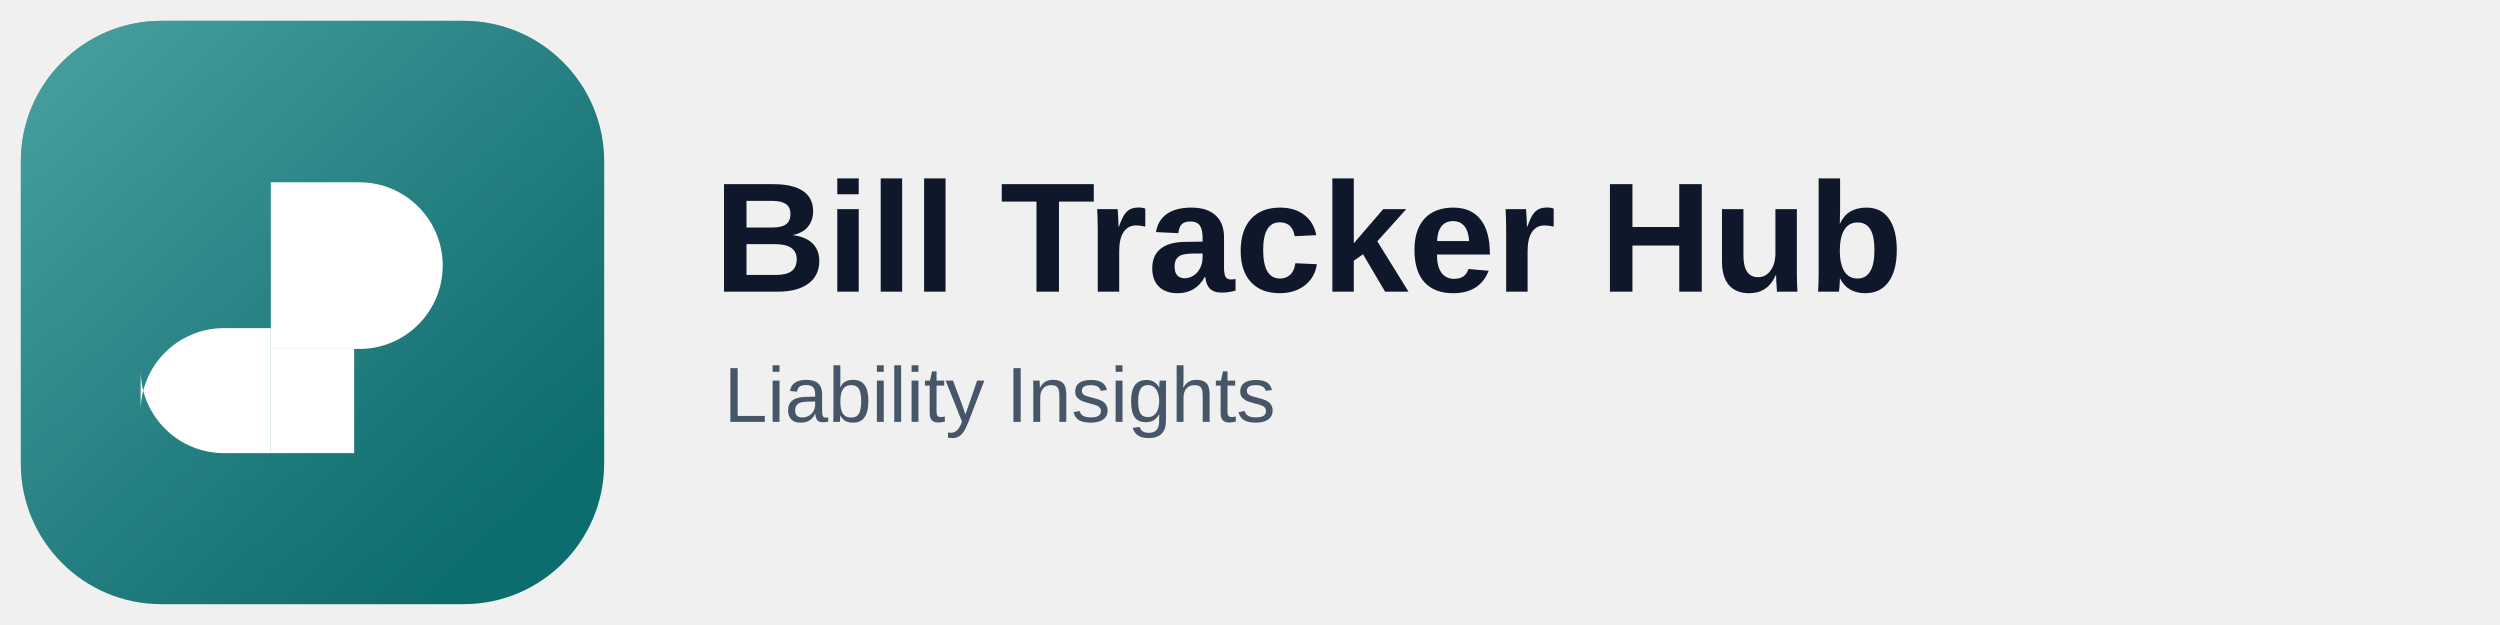
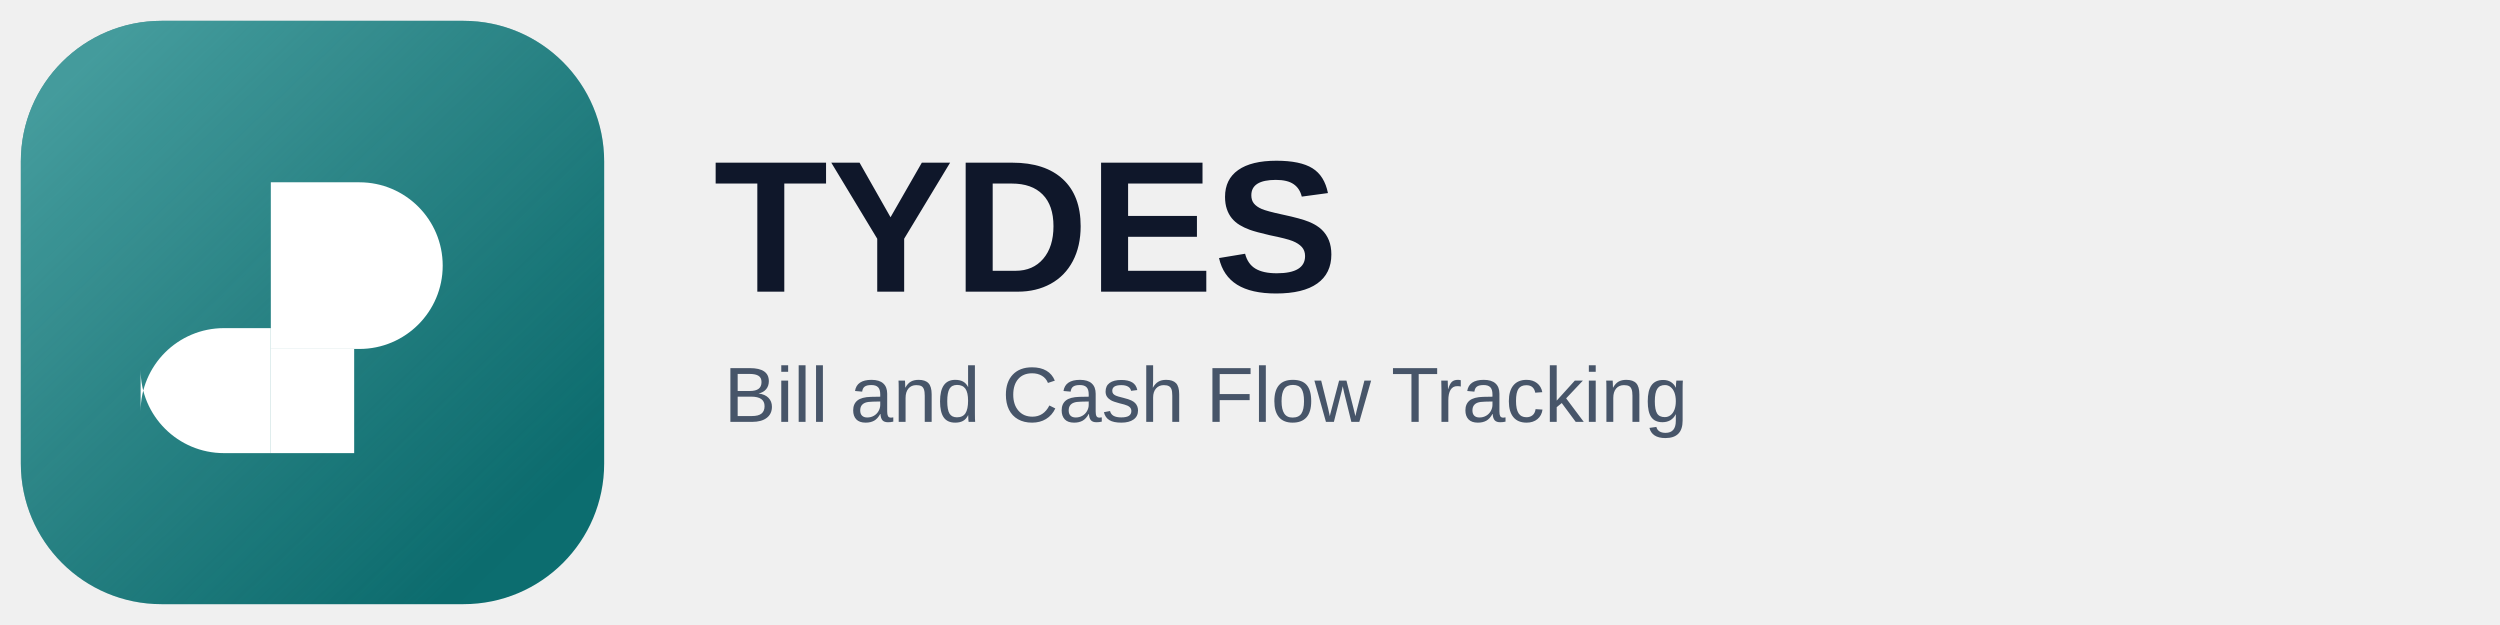
<svg xmlns="http://www.w3.org/2000/svg" width="960" height="240" viewBox="0 0 960 240" fill="none">
  <defs>
    <linearGradient id="bg" x1="12" y1="8" x2="220" y2="220" gradientUnits="userSpaceOnUse">
      <stop stop-color="#0A5A5C" />
      <stop offset="1" stop-color="#0C6E70" />
    </linearGradient>
    <linearGradient id="shine" x1="32" y1="24" x2="200" y2="200" gradientUnits="userSpaceOnUse">
      <stop stop-color="#73D0D0" stop-opacity="0.55" />
      <stop offset="1" stop-color="#73D0D0" stop-opacity="0" />
    </linearGradient>
  </defs>
  <rect x="8" y="8" width="224" height="224" rx="54" fill="url(#bg)" />
  <rect x="8" y="8" width="224" height="224" rx="54" fill="url(#shine)" />
  <path d="M54 158C54 140.327 68.327 126 86 126H104V174H86C68.327 174 54 159.673 54 142V158Z" fill="white" />
  <path d="M104 70H138C155.673 70 170 84.327 170 102V102C170 119.673 155.673 134 138 134H104V70Z" fill="white" />
  <rect x="104" y="134" width="32" height="40" fill="white" />
-   <text x="274" y="112" fill="#0F172A" font-size="60" font-family="Avenir Next, Avenir, Segoe UI, Arial, sans-serif" font-weight="700">Bill Tracker Hub</text>
-   <text x="278" y="162" fill="#475569" font-size="30" font-family="Avenir Next, Avenir, Segoe UI, Arial, sans-serif" font-weight="500">Liability Insights</text>
+   <text x="274" y="112" fill="#0F172A" font-size="72" font-family="Avenir Next, Avenir, Segoe UI, Arial, sans-serif" font-weight="700">TYDES</text>
+   <text x="278" y="162" fill="#475569" font-size="30" font-family="Avenir Next, Avenir, Segoe UI, Arial, sans-serif" font-weight="500">Bill and Cash Flow Tracking</text>
</svg>
